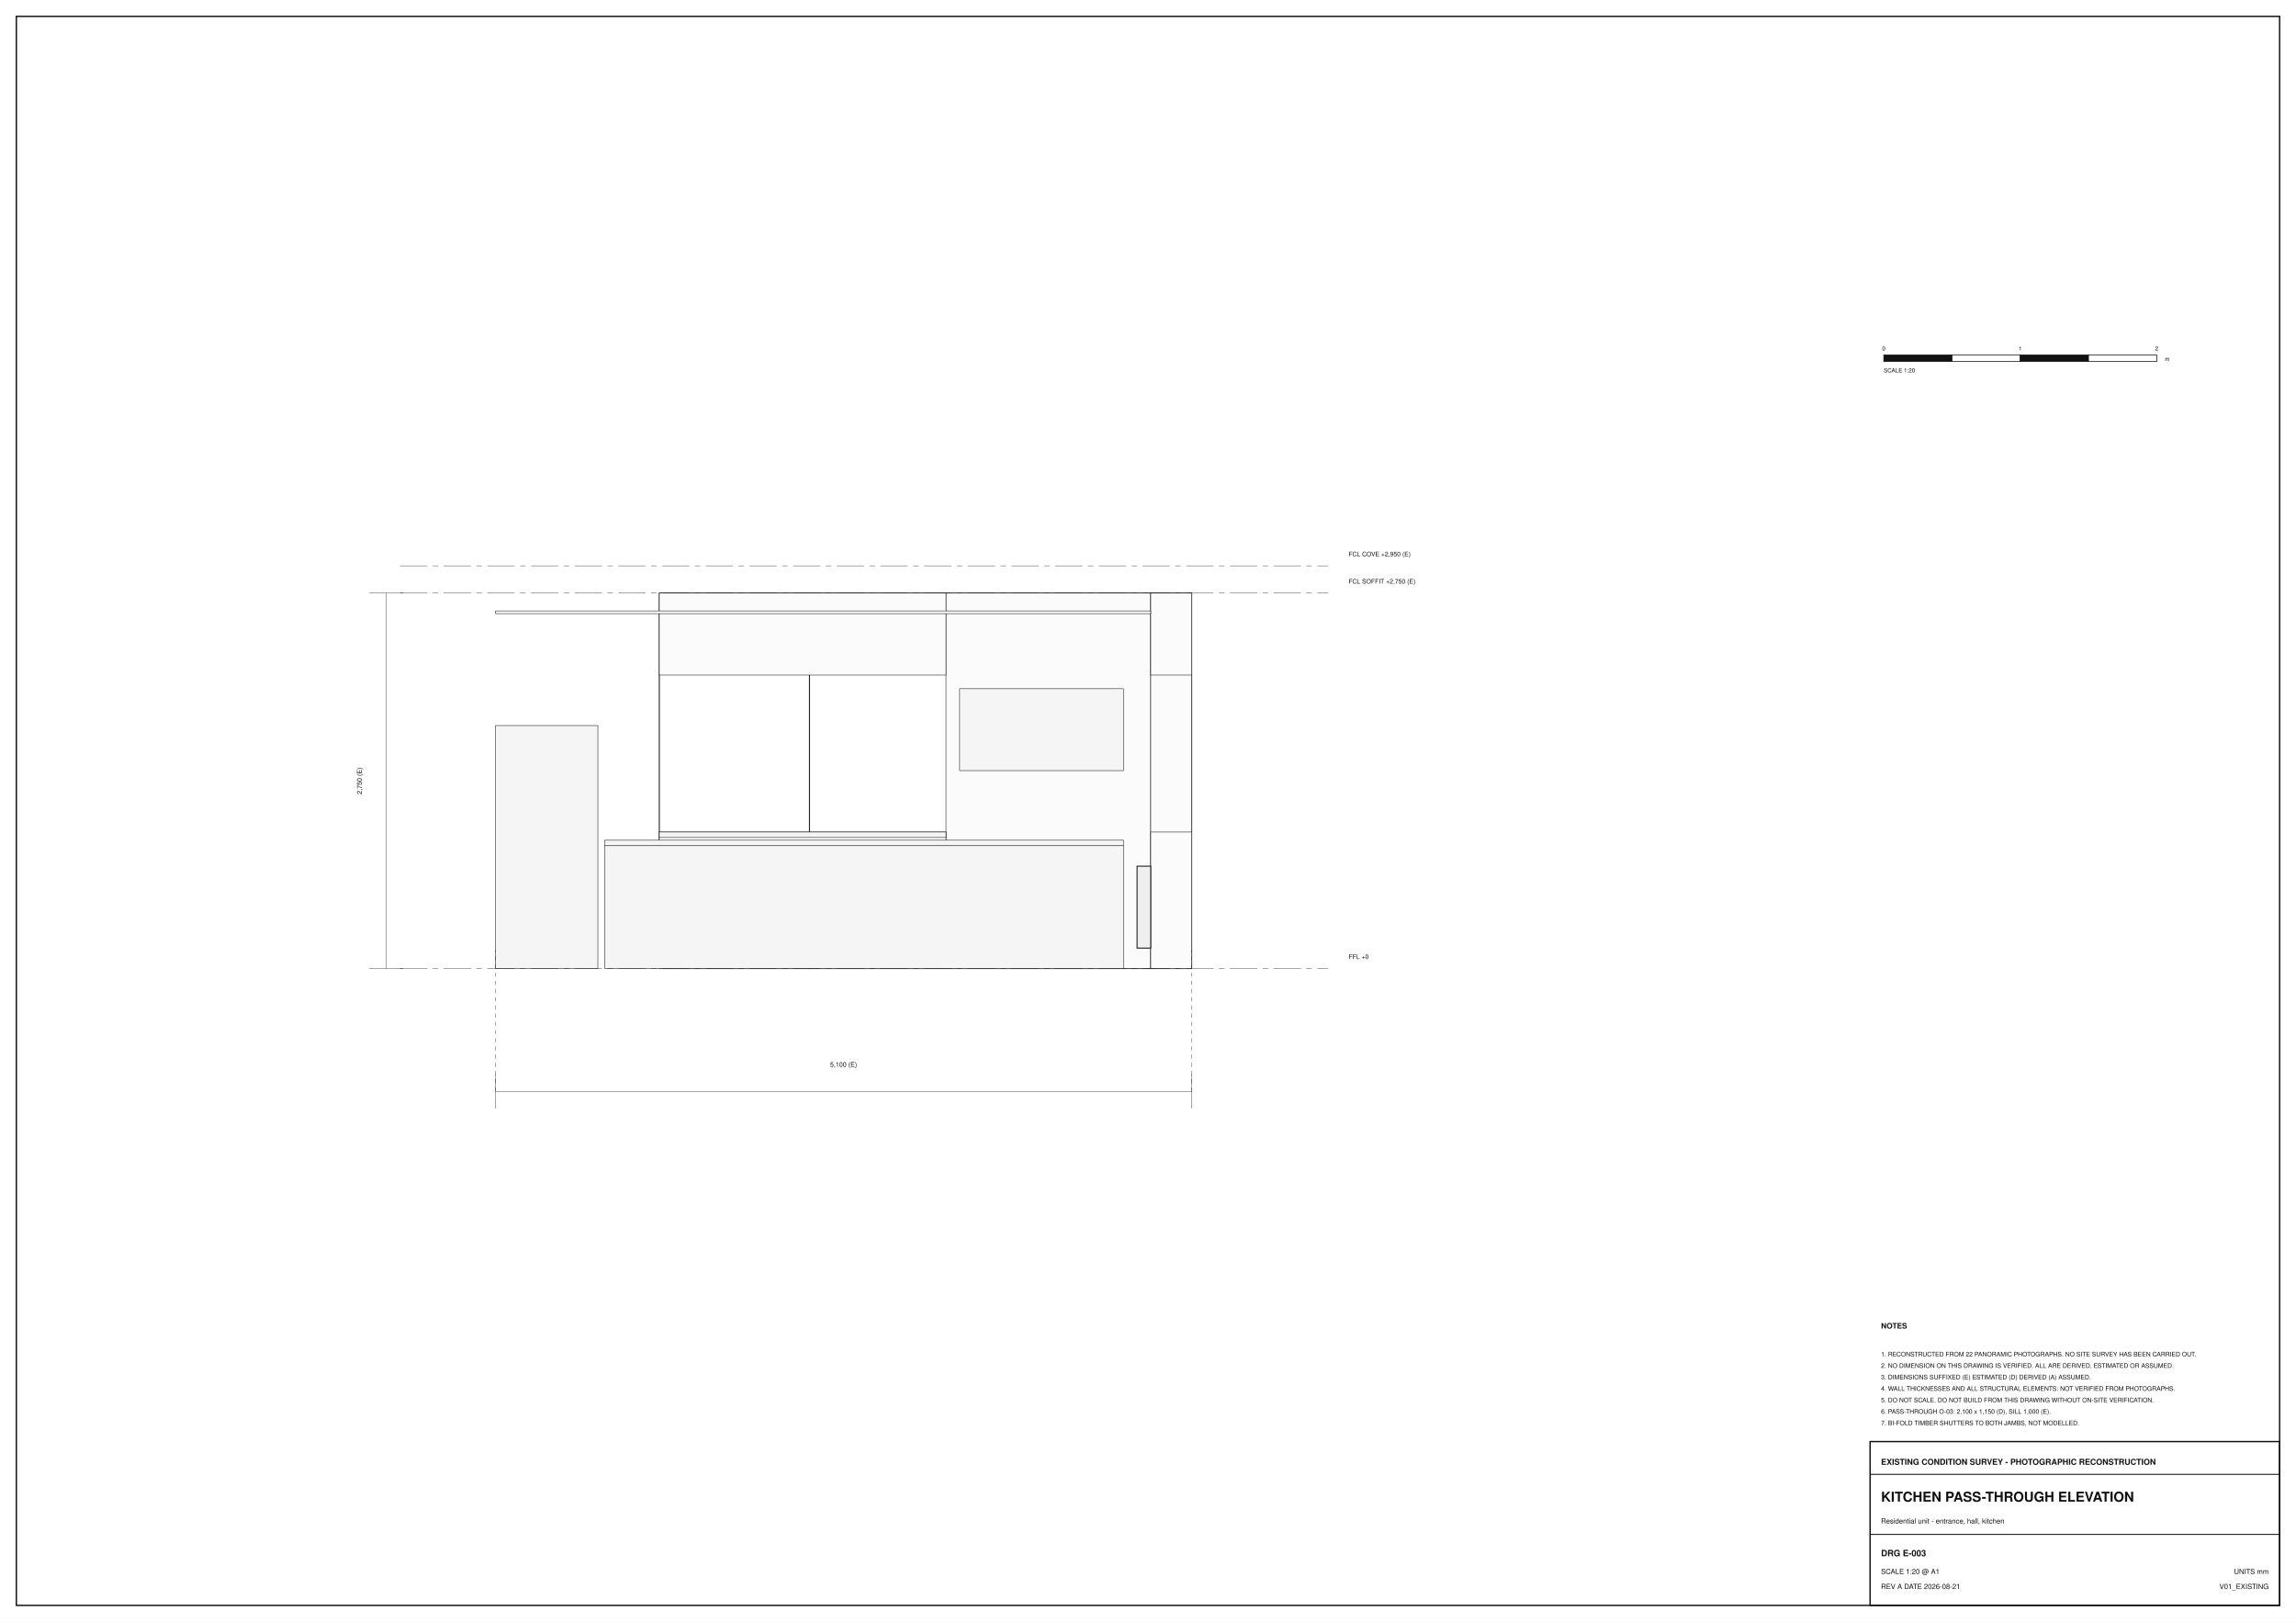
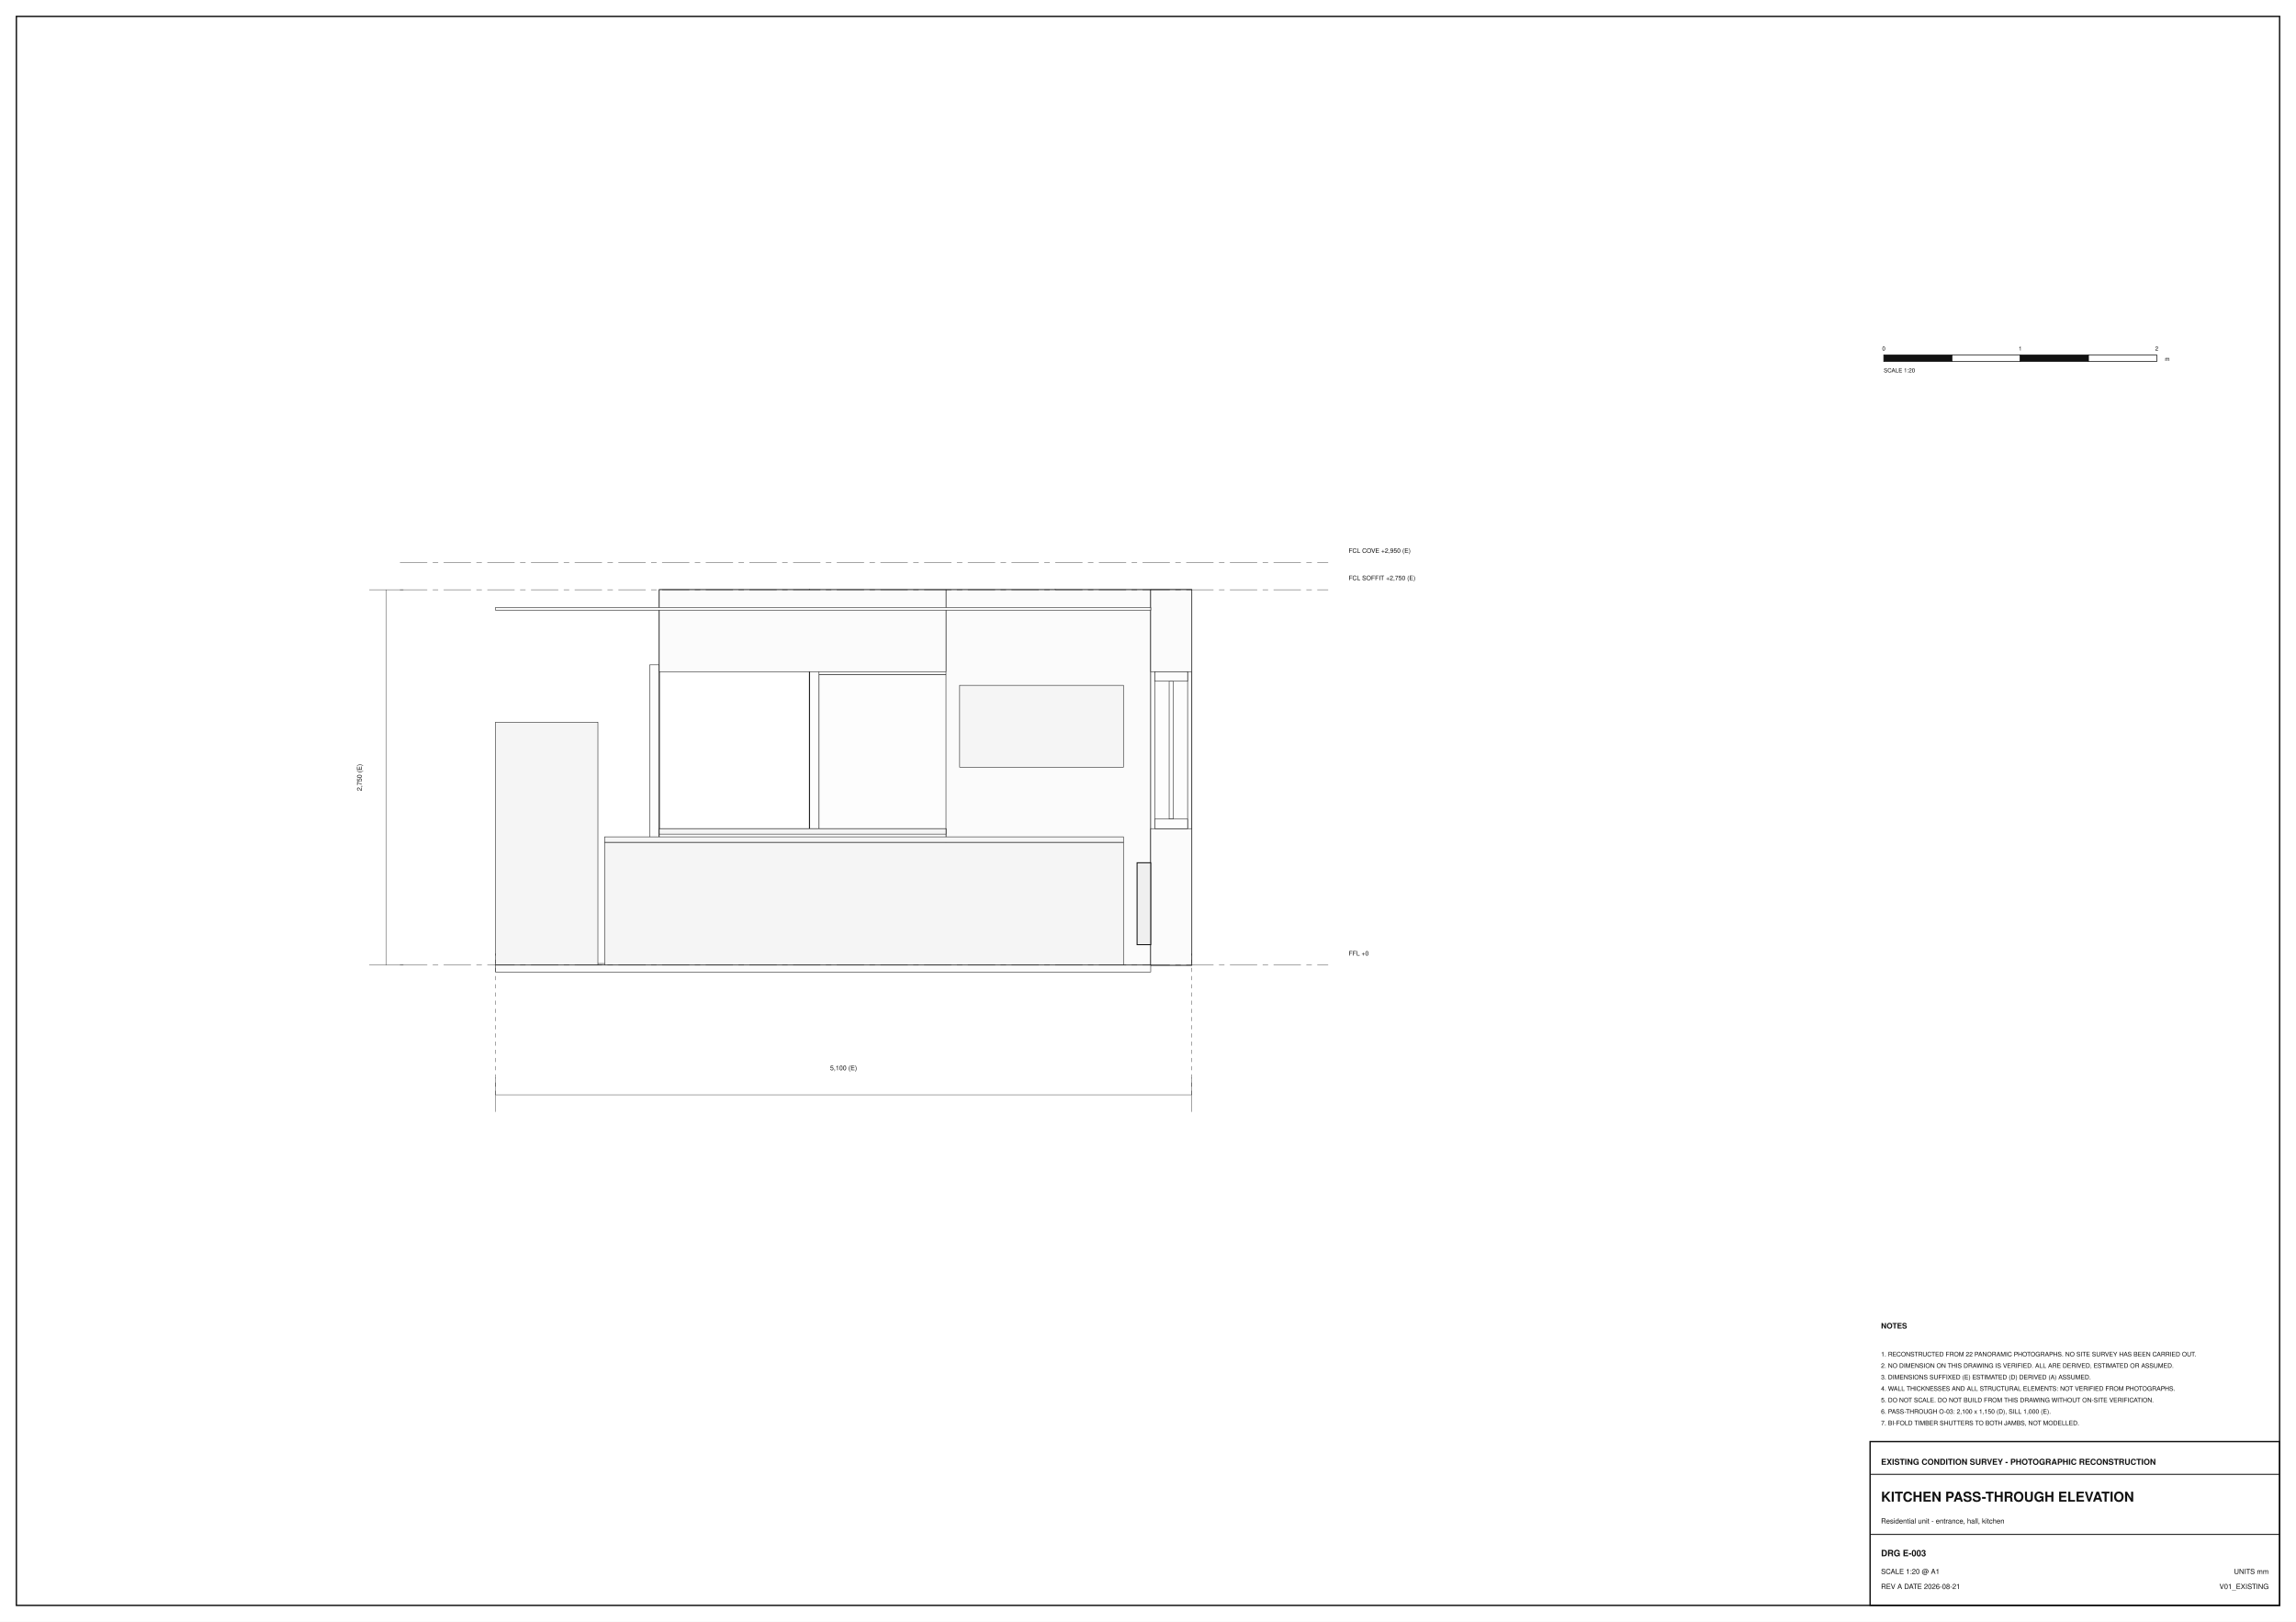
<svg xmlns="http://www.w3.org/2000/svg" width="841mm" height="594mm" viewBox="0 0 841 594">
  <rect width="841" height="594" fill="#fff" />
-   <rect x="241.50" y="217.25" width="55.00" height="137.50" fill="#ffffff" stroke="#111" stroke-width="0.35" />
-   <rect x="386.50" y="217.25" width="50.00" height="137.50" fill="#ffffff" stroke="#111" stroke-width="0.35" />
-   <rect x="296.50" y="309.75" width="90.00" height="45.00" fill="#ffffff" stroke="#111" stroke-width="0.35" />
-   <rect x="296.50" y="217.25" width="90.00" height="27.50" fill="#ffffff" stroke="#111" stroke-width="0.35" />
-   <rect x="301.50" y="317.25" width="50.00" height="30.00" fill="#efefef" stroke="#111" stroke-width="0.35" />
-   <rect x="346.50" y="217.25" width="75.00" height="137.50" fill="#fbfbfb" stroke="#111" stroke-width="0.18" />
-   <rect x="241.50" y="304.75" width="105.00" height="50.00" fill="#fbfbfb" stroke="#111" stroke-width="0.18" />
-   <rect x="241.50" y="217.25" width="105.00" height="30.00" fill="#fbfbfb" stroke="#111" stroke-width="0.18" />
-   <rect x="421.50" y="217.25" width="15.00" height="137.50" fill="#fbfbfb" stroke="#111" stroke-width="0.18" />
-   <rect x="351.50" y="252.25" width="60.00" height="30.00" fill="#f5f5f5" stroke="#111" stroke-width="0.18" />
-   <rect x="221.50" y="309.75" width="190.00" height="45.00" fill="#f5f5f5" stroke="#111" stroke-width="0.18" />
-   <rect x="221.50" y="307.75" width="190.00" height="2.00" fill="#f5f5f5" stroke="#111" stroke-width="0.18" />
-   <rect x="241.50" y="304.75" width="105.00" height="2.00" fill="#f5f5f5" stroke="#111" stroke-width="0.18" />
-   <rect x="181.50" y="265.75" width="37.50" height="89.00" fill="#f5f5f5" stroke="#111" stroke-width="0.18" />
-   <rect x="421.50" y="304.75" width="15.00" height="50.00" fill="#fbfbfb" stroke="#111" stroke-width="0.18" />
-   <rect x="421.50" y="217.25" width="15.00" height="30.00" fill="#fbfbfb" stroke="#111" stroke-width="0.18" />
-   <rect x="416.50" y="317.25" width="5.00" height="30.00" fill="#efefef" stroke="#111" stroke-width="0.35" />
-   <rect x="181.50" y="223.75" width="240.00" height="1.00" fill="#fbfbfb" stroke="#111" stroke-width="0.18" />
-   <line x1="146.50" y1="354.75" x2="486.50" y2="354.75" stroke="#111" stroke-width="0.13" stroke-dasharray="10,2,2,2" class="" />
-   <text x="494.00" y="351.25" font-size="2.3" fill="#111" text-anchor="start" font-weight="normal" font-family="Helvetica,Arial,sans-serif">FFL  +0</text>
-   <line x1="146.50" y1="217.25" x2="486.50" y2="217.25" stroke="#111" stroke-width="0.13" stroke-dasharray="10,2,2,2" class="" />
-   <text x="494.00" y="213.75" font-size="2.3" fill="#111" text-anchor="start" font-weight="normal" font-family="Helvetica,Arial,sans-serif">FCL SOFFIT  +2,750 (E)</text>
-   <line x1="146.50" y1="207.25" x2="486.50" y2="207.25" stroke="#111" stroke-width="0.13" stroke-dasharray="10,2,2,2" class="" />
-   <text x="494.00" y="203.75" font-size="2.3" fill="#111" text-anchor="start" font-weight="normal" font-family="Helvetica,Arial,sans-serif">FCL COVE  +2,950 (E)</text>
-   <line x1="141.50" y1="354.75" x2="141.50" y2="217.25" stroke="#111" stroke-width="0.13" class="" />
-   <line x1="135.25" y1="354.75" x2="147.75" y2="354.75" stroke="#111" stroke-width="0.13" class="" />
-   <line x1="135.25" y1="217.25" x2="147.75" y2="217.25" stroke="#111" stroke-width="0.13" class="" />
-   <text x="132.50" y="286.00" font-size="2.4" fill="#111" text-anchor="middle" font-weight="normal" font-family="Helvetica,Arial,sans-serif" transform="rotate(-90 132.50 286.00)">2,750 (E)</text>
-   <line x1="181.50" y1="399.75" x2="436.50" y2="399.75" stroke="#111" stroke-width="0.13" class="" />
-   <line x1="181.50" y1="406.00" x2="181.50" y2="393.50" stroke="#111" stroke-width="0.13" class="" />
-   <line x1="181.50" y1="399.75" x2="181.50" y2="348.00" stroke="#111" stroke-width="0.13" stroke-dasharray="1.5,1.5" class="" />
-   <line x1="436.50" y1="406.00" x2="436.50" y2="393.50" stroke="#111" stroke-width="0.13" class="" />
-   <line x1="436.50" y1="399.75" x2="436.50" y2="348.00" stroke="#111" stroke-width="0.13" stroke-dasharray="1.5,1.5" class="" />
-   <text x="309.00" y="390.75" font-size="2.4" fill="#111" text-anchor="middle" font-weight="normal" font-family="Helvetica,Arial,sans-serif">5,100 (E)</text>
+   <rect x="300.00" y="247.00" width="83.00" height="58.00" fill="#fdfdfd" stroke="#111" stroke-width="0.18" />
+   <rect x="296.50" y="305.00" width="90.00" height="3.50" fill="#fdfdfd" stroke="#111" stroke-width="0.18" />
+   <rect x="296.50" y="243.50" width="90.00" height="3.50" fill="#fdfdfd" stroke="#111" stroke-width="0.18" />
+   <rect x="383.00" y="243.50" width="3.50" height="65.00" fill="#fdfdfd" stroke="#111" stroke-width="0.18" />
+   <rect x="296.50" y="243.50" width="3.50" height="65.00" fill="#fdfdfd" stroke="#111" stroke-width="0.18" />
+   <rect x="238.00" y="243.50" width="3.50" height="65.00" fill="#fdfdfd" stroke="#111" stroke-width="0.18" />
+   <rect x="241.50" y="216.00" width="55.00" height="137.50" fill="#ffffff" stroke="#111" stroke-width="0.35" />
+   <rect x="386.50" y="216.00" width="50.00" height="137.50" fill="#ffffff" stroke="#111" stroke-width="0.35" />
+   <rect x="296.50" y="308.50" width="90.00" height="45.00" fill="#ffffff" stroke="#111" stroke-width="0.35" />
+   <rect x="296.50" y="216.00" width="90.00" height="27.50" fill="#ffffff" stroke="#111" stroke-width="0.35" />
+   <rect x="301.50" y="316.00" width="50.00" height="30.00" fill="#efefef" stroke="#111" stroke-width="0.35" />
+   <rect x="211.50" y="352.90" width="150.00" height="0.60" fill="#fdfdfd" stroke="#111" stroke-width="0.18" />
+   <rect x="346.50" y="216.00" width="75.00" height="137.50" fill="#fbfbfb" stroke="#111" stroke-width="0.18" />
+   <rect x="241.50" y="303.50" width="105.00" height="50.00" fill="#fbfbfb" stroke="#111" stroke-width="0.18" />
+   <rect x="241.50" y="216.00" width="105.00" height="30.00" fill="#fbfbfb" stroke="#111" stroke-width="0.18" />
+   <rect x="421.50" y="216.00" width="15.00" height="137.50" fill="#fbfbfb" stroke="#111" stroke-width="0.18" />
+   <rect x="423.00" y="246.00" width="12.00" height="57.50" fill="#fdfdfd" stroke="#111" stroke-width="0.18" />
+   <rect x="351.50" y="251.00" width="60.00" height="30.00" fill="#f5f5f5" stroke="#111" stroke-width="0.18" />
+   <rect x="221.50" y="308.50" width="190.00" height="45.00" fill="#f5f5f5" stroke="#111" stroke-width="0.18" />
+   <rect x="221.50" y="306.50" width="190.00" height="2.00" fill="#f5f5f5" stroke="#111" stroke-width="0.18" />
+   <rect x="241.50" y="303.50" width="105.00" height="2.00" fill="#f5f5f5" stroke="#111" stroke-width="0.18" />
+   <rect x="181.50" y="264.50" width="37.50" height="89.00" fill="#f5f5f5" stroke="#111" stroke-width="0.18" />
+   <rect x="428.25" y="249.50" width="1.50" height="50.50" fill="#fdfdfd" stroke="#111" stroke-width="0.18" />
+   <rect x="421.50" y="303.50" width="15.00" height="50.00" fill="#fbfbfb" stroke="#111" stroke-width="0.18" />
+   <rect x="421.50" y="216.00" width="15.00" height="30.00" fill="#fbfbfb" stroke="#111" stroke-width="0.18" />
+   <rect x="416.50" y="316.00" width="5.00" height="30.00" fill="#efefef" stroke="#111" stroke-width="0.35" />
+   <rect x="423.00" y="300.00" width="12.00" height="3.50" fill="#fdfdfd" stroke="#111" stroke-width="0.18" />
+   <rect x="423.00" y="246.00" width="12.00" height="3.50" fill="#fdfdfd" stroke="#111" stroke-width="0.18" />
+   <rect x="181.50" y="353.50" width="240.00" height="2.50" fill="#fbfbfb" stroke="#111" stroke-width="0.18" />
+   <rect x="181.50" y="222.50" width="240.00" height="1.00" fill="#fbfbfb" stroke="#111" stroke-width="0.18" />
+   <line x1="146.50" y1="353.50" x2="486.50" y2="353.50" stroke="#111" stroke-width="0.13" stroke-dasharray="10,2,2,2" class="" />
+   <text x="494.00" y="350.00" font-size="2.3" fill="#111" text-anchor="start" font-weight="normal" font-family="Helvetica,Arial,sans-serif">FFL  +0</text>
+   <line x1="146.50" y1="216.00" x2="486.50" y2="216.00" stroke="#111" stroke-width="0.13" stroke-dasharray="10,2,2,2" class="" />
+   <text x="494.00" y="212.50" font-size="2.3" fill="#111" text-anchor="start" font-weight="normal" font-family="Helvetica,Arial,sans-serif">FCL SOFFIT  +2,750 (E)</text>
+   <line x1="146.50" y1="206.00" x2="486.50" y2="206.00" stroke="#111" stroke-width="0.13" stroke-dasharray="10,2,2,2" class="" />
+   <text x="494.00" y="202.50" font-size="2.3" fill="#111" text-anchor="start" font-weight="normal" font-family="Helvetica,Arial,sans-serif">FCL COVE  +2,950 (E)</text>
+   <line x1="141.50" y1="353.50" x2="141.50" y2="216.00" stroke="#111" stroke-width="0.13" class="" />
+   <line x1="135.25" y1="353.50" x2="147.75" y2="353.50" stroke="#111" stroke-width="0.13" class="" />
+   <line x1="135.25" y1="216.00" x2="147.75" y2="216.00" stroke="#111" stroke-width="0.13" class="" />
+   <text x="132.50" y="284.75" font-size="2.4" fill="#111" text-anchor="middle" font-weight="normal" font-family="Helvetica,Arial,sans-serif" transform="rotate(-90 132.50 284.75)">2,750 (E)</text>
+   <line x1="181.50" y1="401.00" x2="436.50" y2="401.00" stroke="#111" stroke-width="0.13" class="" />
+   <line x1="181.50" y1="407.25" x2="181.50" y2="394.75" stroke="#111" stroke-width="0.13" class="" />
+   <line x1="181.50" y1="401.00" x2="181.50" y2="349.25" stroke="#111" stroke-width="0.13" stroke-dasharray="1.5,1.5" class="" />
+   <line x1="436.50" y1="407.25" x2="436.50" y2="394.75" stroke="#111" stroke-width="0.13" class="" />
+   <line x1="436.50" y1="401.00" x2="436.50" y2="349.25" stroke="#111" stroke-width="0.13" stroke-dasharray="1.5,1.5" class="" />
+   <text x="309.00" y="392.00" font-size="2.4" fill="#111" text-anchor="middle" font-weight="normal" font-family="Helvetica,Arial,sans-serif">5,100 (E)</text>
  <rect x="690.00" y="130.00" width="25.00" height="2.4" fill="#111" stroke="#111" stroke-width="0.25" />
  <rect x="715.00" y="130.00" width="25.00" height="2.4" fill="#fff" stroke="#111" stroke-width="0.25" />
  <rect x="740.00" y="130.00" width="25.00" height="2.4" fill="#111" stroke="#111" stroke-width="0.25" />
  <rect x="765.00" y="130.00" width="25.00" height="2.4" fill="#fff" stroke="#111" stroke-width="0.25" />
  <text x="690.00" y="128.40" font-size="2.1" fill="#111" text-anchor="middle" font-weight="normal" font-family="Helvetica,Arial,sans-serif">0</text>
  <text x="740.00" y="128.40" font-size="2.1" fill="#111" text-anchor="middle" font-weight="normal" font-family="Helvetica,Arial,sans-serif">1</text>
  <text x="790.00" y="128.40" font-size="2.1" fill="#111" text-anchor="middle" font-weight="normal" font-family="Helvetica,Arial,sans-serif">2</text>
  <text x="793.00" y="132.20" font-size="2.1" fill="#111" text-anchor="start" font-weight="normal" font-family="Helvetica,Arial,sans-serif">m</text>
  <text x="690.00" y="136.40" font-size="2.1" fill="#111" text-anchor="start" font-weight="normal" font-family="Helvetica,Arial,sans-serif">SCALE 1:20</text>
  <rect x="6" y="6" width="829" height="582" fill="none" stroke="#111" stroke-width="0.5" />
  <rect x="685" y="528" width="150" height="60" fill="none" stroke="#111" stroke-width="0.5" />
  <line x1="685" y1="540" x2="835" y2="540" stroke="#111" stroke-width="0.35" />
  <line x1="685" y1="562" x2="835" y2="562" stroke="#111" stroke-width="0.35" />
  <text x="689.00" y="536.50" font-size="3.0" fill="#111" text-anchor="start" font-weight="bold" font-family="Helvetica,Arial,sans-serif">EXISTING CONDITION SURVEY - PHOTOGRAPHIC RECONSTRUCTION</text>
  <text x="689.00" y="550.00" font-size="5.0" fill="#111" text-anchor="start" font-weight="bold" font-family="Helvetica,Arial,sans-serif">KITCHEN PASS-THROUGH ELEVATION</text>
  <text x="689.00" y="558.00" font-size="2.6" fill="#111" text-anchor="start" font-weight="normal" font-family="Helvetica,Arial,sans-serif">Residential unit - entrance, hall, kitchen</text>
  <text x="689.00" y="570.00" font-size="3.2" fill="#111" text-anchor="start" font-weight="bold" font-family="Helvetica,Arial,sans-serif">DRG  E-003</text>
  <text x="689.00" y="576.50" font-size="2.6" fill="#111" text-anchor="start" font-weight="normal" font-family="Helvetica,Arial,sans-serif">SCALE  1:20  @ A1</text>
  <text x="689.00" y="582.00" font-size="2.6" fill="#111" text-anchor="start" font-weight="normal" font-family="Helvetica,Arial,sans-serif">REV  A    DATE  2026-08-21</text>
  <text x="831.00" y="576.50" font-size="2.6" fill="#111" text-anchor="end" font-weight="normal" font-family="Helvetica,Arial,sans-serif">UNITS  mm</text>
  <text x="831.00" y="582.00" font-size="2.6" fill="#111" text-anchor="end" font-weight="normal" font-family="Helvetica,Arial,sans-serif">V01_EXISTING</text>
  <text x="689.00" y="486.60" font-size="2.8" fill="#111" text-anchor="start" font-weight="bold" font-family="Helvetica,Arial,sans-serif">NOTES</text>
  <text x="689.00" y="496.80" font-size="2.3" fill="#111" text-anchor="start" font-weight="normal" font-family="Helvetica,Arial,sans-serif">1. RECONSTRUCTED FROM 22 PANORAMIC PHOTOGRAPHS. NO SITE SURVEY HAS BEEN CARRIED OUT.</text>
  <text x="689.00" y="501.00" font-size="2.3" fill="#111" text-anchor="start" font-weight="normal" font-family="Helvetica,Arial,sans-serif">2. NO DIMENSION ON THIS DRAWING IS VERIFIED. ALL ARE DERIVED, ESTIMATED OR ASSUMED.</text>
  <text x="689.00" y="505.20" font-size="2.3" fill="#111" text-anchor="start" font-weight="normal" font-family="Helvetica,Arial,sans-serif">3. DIMENSIONS SUFFIXED (E) ESTIMATED  (D) DERIVED  (A) ASSUMED.</text>
  <text x="689.00" y="509.40" font-size="2.3" fill="#111" text-anchor="start" font-weight="normal" font-family="Helvetica,Arial,sans-serif">4. WALL THICKNESSES AND ALL STRUCTURAL ELEMENTS: NOT VERIFIED FROM PHOTOGRAPHS.</text>
  <text x="689.00" y="513.60" font-size="2.3" fill="#111" text-anchor="start" font-weight="normal" font-family="Helvetica,Arial,sans-serif">5. DO NOT SCALE. DO NOT BUILD FROM THIS DRAWING WITHOUT ON-SITE VERIFICATION.</text>
  <text x="689.00" y="517.80" font-size="2.3" fill="#111" text-anchor="start" font-weight="normal" font-family="Helvetica,Arial,sans-serif">6. PASS-THROUGH O-03: 2,100 x 1,150 (D), SILL 1,000 (E).</text>
  <text x="689.00" y="522.00" font-size="2.3" fill="#111" text-anchor="start" font-weight="normal" font-family="Helvetica,Arial,sans-serif">7. BI-FOLD TIMBER SHUTTERS TO BOTH JAMBS, NOT MODELLED.</text>
</svg>
